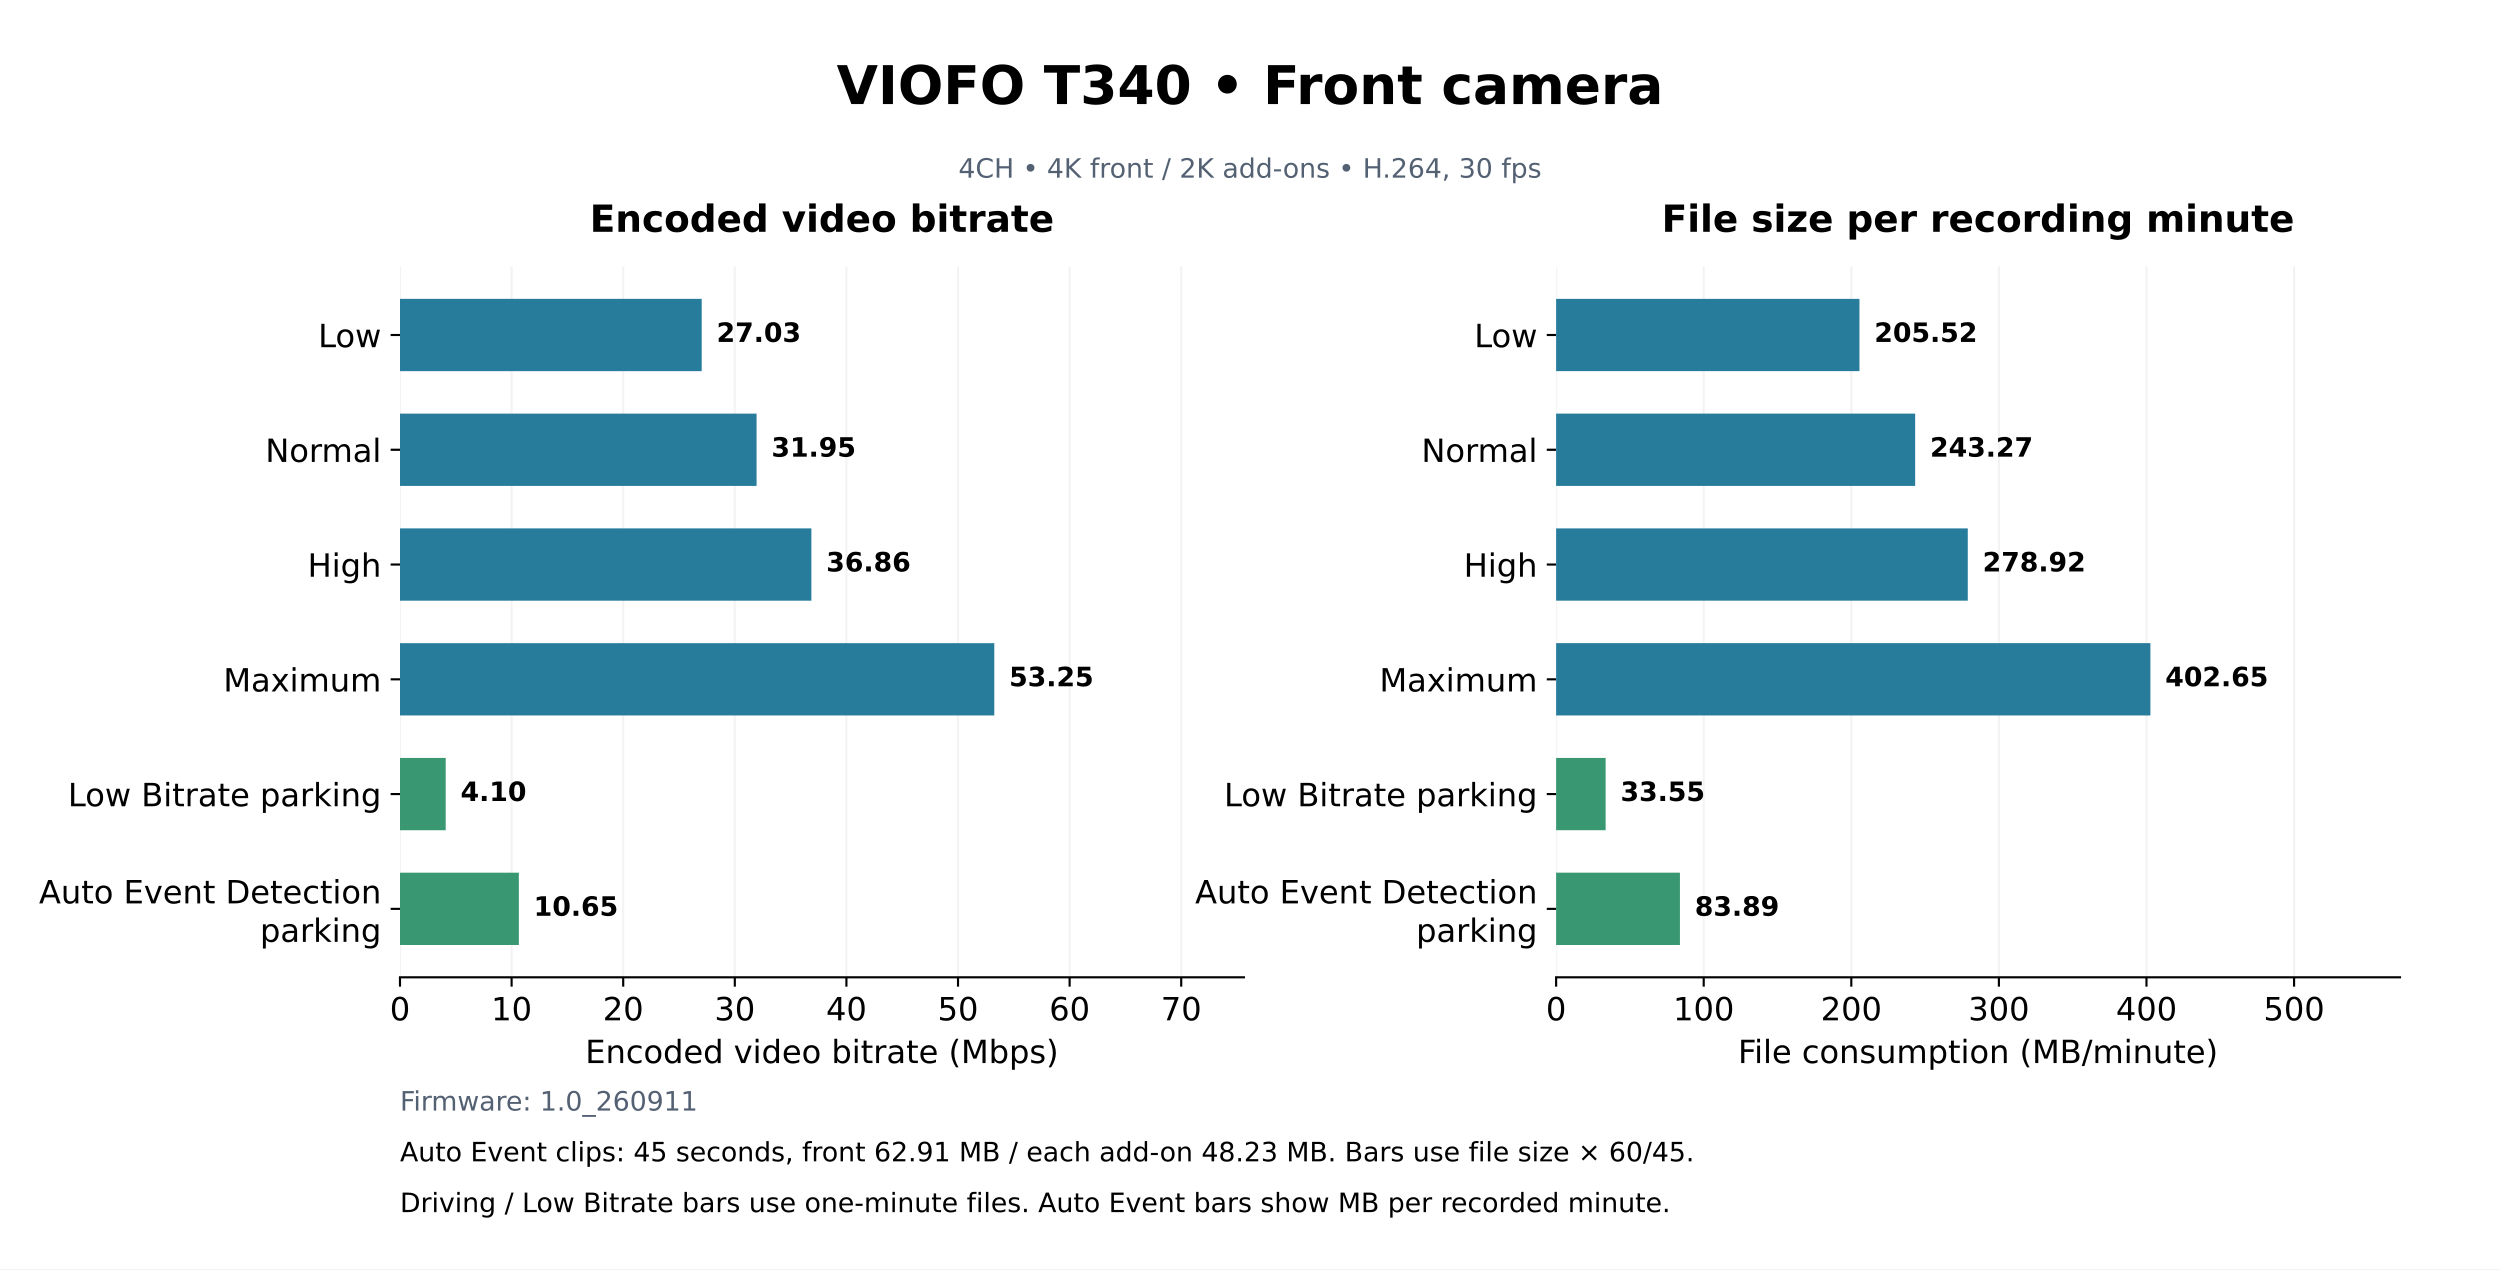
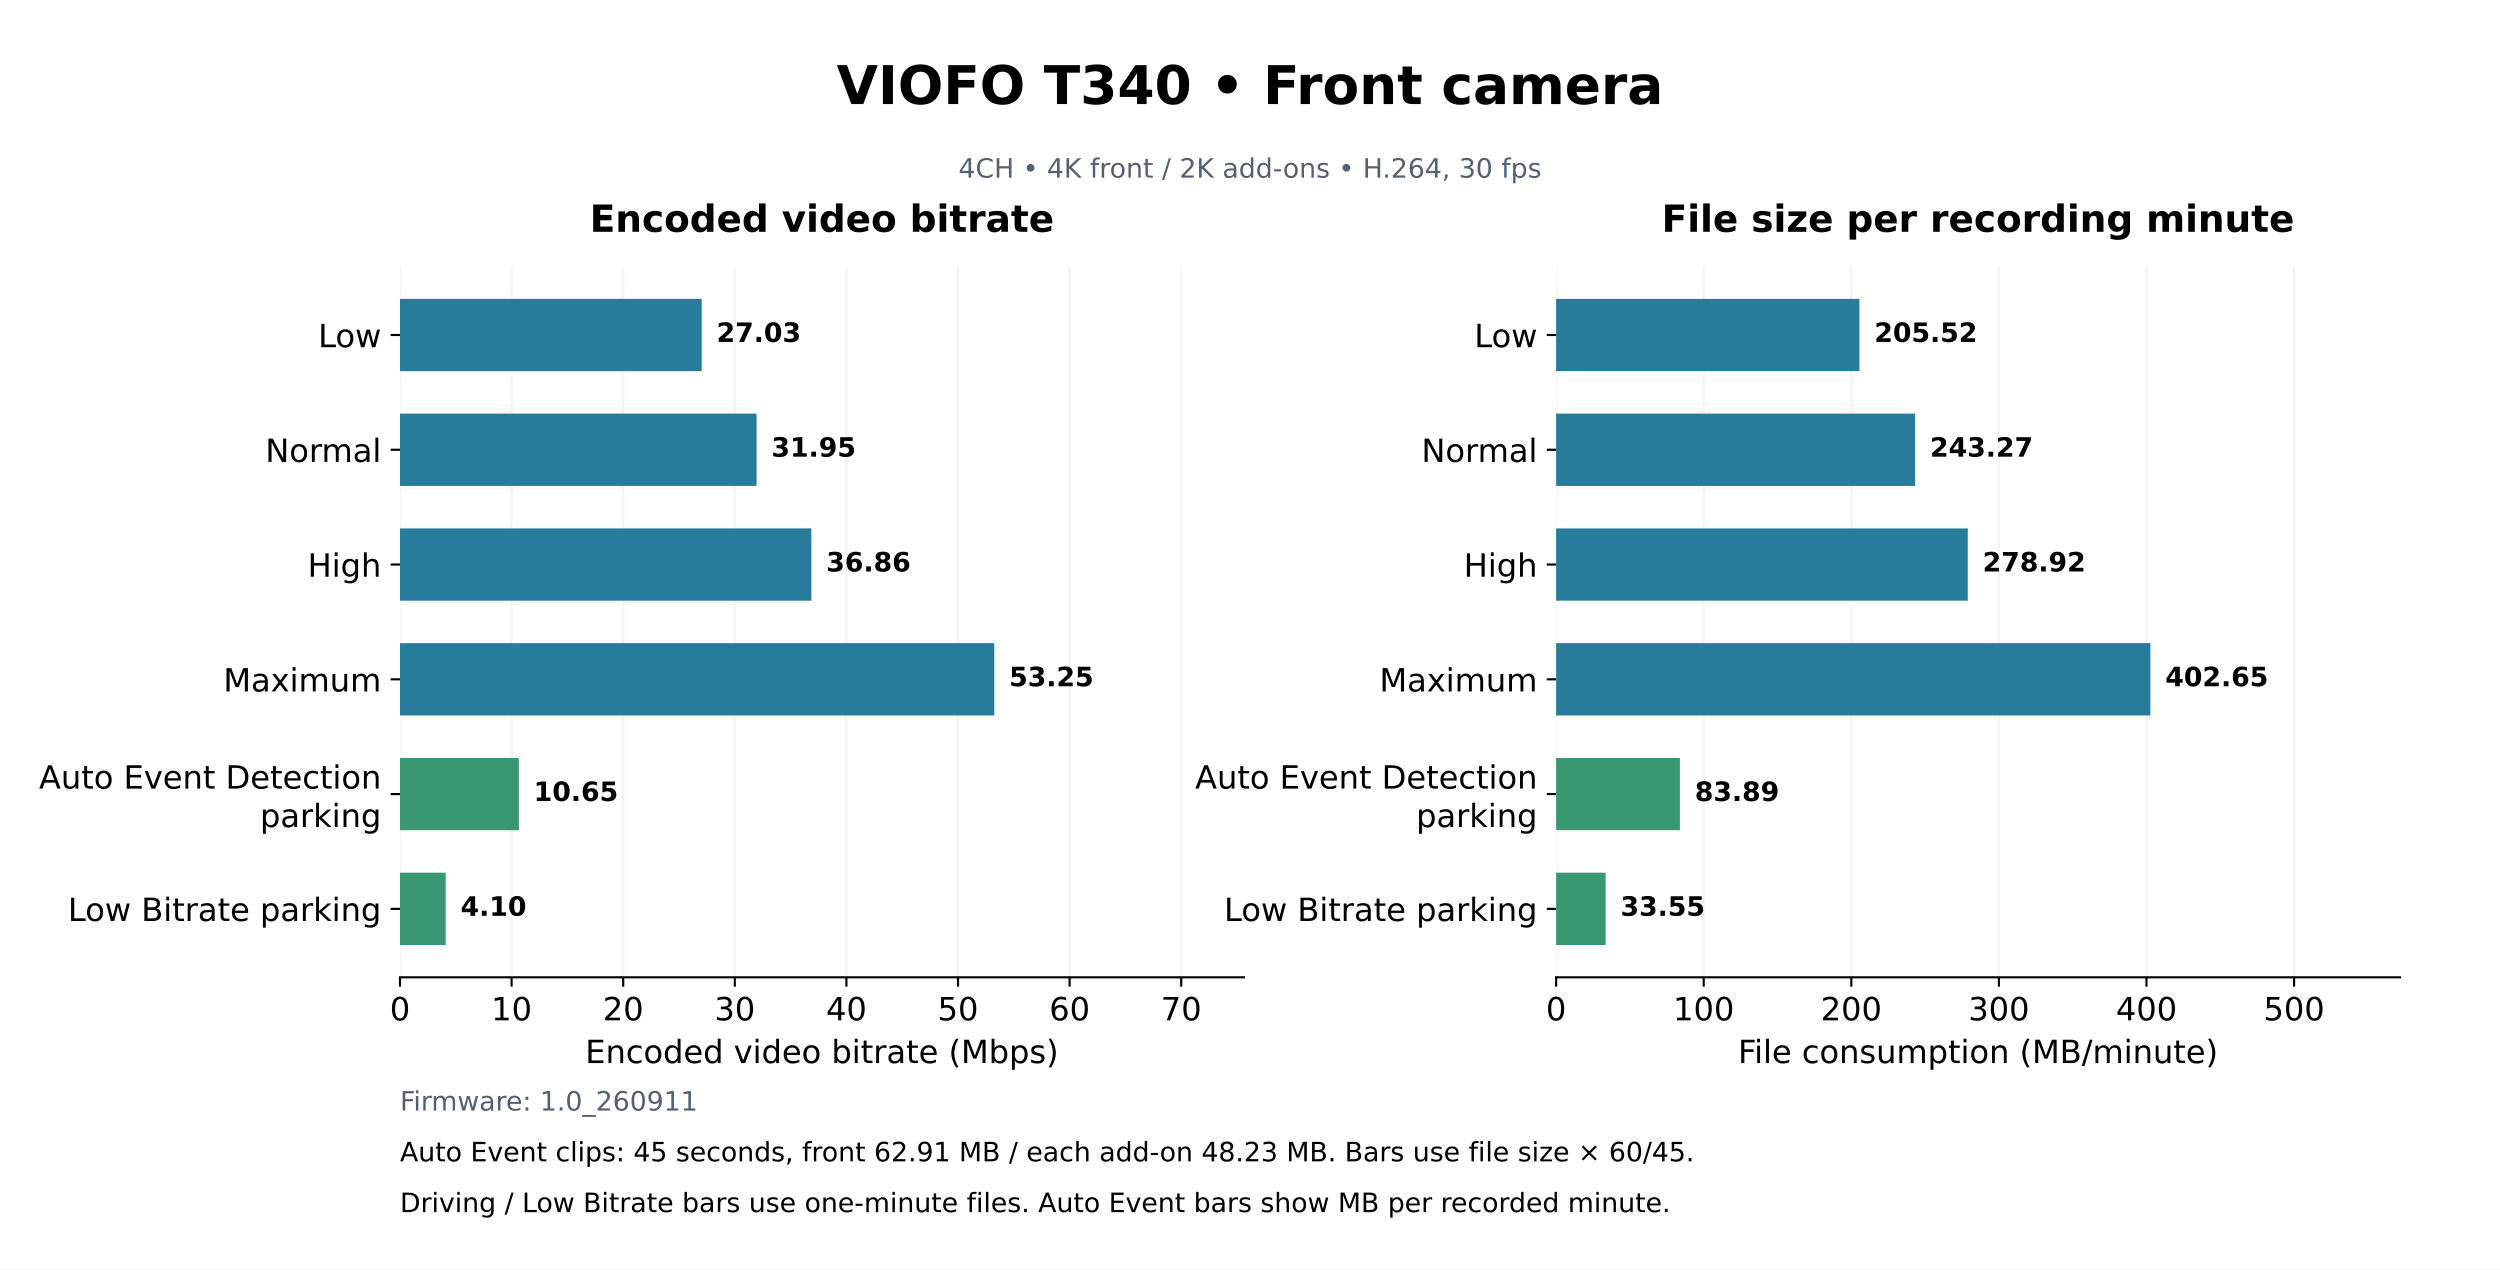
<svg xmlns="http://www.w3.org/2000/svg" xmlns:xlink="http://www.w3.org/1999/xlink" width="936pt" height="475.2pt" viewBox="0 0 936 475.2" version="1.1">
  <defs>
    <style type="text/css">*{stroke-linejoin: round; stroke-linecap: butt}</style>
  </defs>
  <g id="figure_1">
    <g id="patch_1">
      <path d="M 0 475.2 L 936 475.2 L 936 0 L 0 0 z " style="fill: #ffffff" />
    </g>
    <g id="axes_1">
      <g id="patch_2">
        <path d="M 149.76 365.904 L 465.709 365.904 L 465.709 99.792 L 149.76 99.792 z " style="fill: #ffffff" />
      </g>
      <g id="matplotlib.axis_1">
        <g id="xtick_1">
          <g id="line2d_1">
-             <path d="M 149.76 365.904 L 149.76 99.792 " clip-path="url(#p4257378b71)" style="fill: none; stroke: #b0b0b0; stroke-opacity: 0.16; stroke-width: 0.8; stroke-linecap: square" />
+             <path d="M 149.76 365.904 L 149.76 99.792 " clip-path="url(#pc56c23eea2)" style="fill: none; stroke: #b0b0b0; stroke-opacity: 0.16; stroke-width: 0.8; stroke-linecap: square" />
          </g>
          <g id="line2d_2">
            <defs>
-               <path id="md865950873" d="M 0 0 L 0 3.5 " style="stroke: #000000; stroke-width: 0.8" />
+               <path id="mb3a53b6236" d="M 0 0 L 0 3.5 " style="stroke: #000000; stroke-width: 0.8" />
            </defs>
            <g>
-               <use xlink:href="#md865950873" x="149.76" y="365.904" style="stroke: #000000; stroke-width: 0.8" />
+               <use xlink:href="#mb3a53b6236" x="149.76" y="365.904" style="stroke: #000000; stroke-width: 0.8" />
            </g>
          </g>
          <g id="text_1">
            <text style="font-size: 12px; font-family: 'DejaVu Sans'; text-anchor: middle" x="149.76" y="382.021" transform="rotate(-0 149.76 382.0212)">0</text>
          </g>
        </g>
        <g id="xtick_2">
          <g id="line2d_3">
-             <path d="M 191.544 365.904 L 191.544 99.792 " clip-path="url(#p4257378b71)" style="fill: none; stroke: #b0b0b0; stroke-opacity: 0.16; stroke-width: 0.8; stroke-linecap: square" />
+             <path d="M 191.544 365.904 L 191.544 99.792 " clip-path="url(#pc56c23eea2)" style="fill: none; stroke: #b0b0b0; stroke-opacity: 0.16; stroke-width: 0.8; stroke-linecap: square" />
          </g>
          <g id="line2d_4">
            <g>
-               <use xlink:href="#md865950873" x="191.544" y="365.904" style="stroke: #000000; stroke-width: 0.8" />
+               <use xlink:href="#mb3a53b6236" x="191.544" y="365.904" style="stroke: #000000; stroke-width: 0.8" />
            </g>
          </g>
          <g id="text_2">
            <text style="font-size: 12px; font-family: 'DejaVu Sans'; text-anchor: middle" x="191.544" y="382.021" transform="rotate(-0 191.5442 382.0212)">10</text>
          </g>
        </g>
        <g id="xtick_3">
          <g id="line2d_5">
-             <path d="M 233.328 365.904 L 233.328 99.792 " clip-path="url(#p4257378b71)" style="fill: none; stroke: #b0b0b0; stroke-opacity: 0.16; stroke-width: 0.8; stroke-linecap: square" />
+             <path d="M 233.328 365.904 L 233.328 99.792 " clip-path="url(#pc56c23eea2)" style="fill: none; stroke: #b0b0b0; stroke-opacity: 0.16; stroke-width: 0.8; stroke-linecap: square" />
          </g>
          <g id="line2d_6">
            <g>
-               <use xlink:href="#md865950873" x="233.328" y="365.904" style="stroke: #000000; stroke-width: 0.8" />
+               <use xlink:href="#mb3a53b6236" x="233.328" y="365.904" style="stroke: #000000; stroke-width: 0.8" />
            </g>
          </g>
          <g id="text_3">
            <text style="font-size: 12px; font-family: 'DejaVu Sans'; text-anchor: middle" x="233.328" y="382.021" transform="rotate(-0 233.3284 382.0212)">20</text>
          </g>
        </g>
        <g id="xtick_4">
          <g id="line2d_7">
-             <path d="M 275.113 365.904 L 275.113 99.792 " clip-path="url(#p4257378b71)" style="fill: none; stroke: #b0b0b0; stroke-opacity: 0.16; stroke-width: 0.8; stroke-linecap: square" />
+             <path d="M 275.113 365.904 L 275.113 99.792 " clip-path="url(#pc56c23eea2)" style="fill: none; stroke: #b0b0b0; stroke-opacity: 0.16; stroke-width: 0.8; stroke-linecap: square" />
          </g>
          <g id="line2d_8">
            <g>
-               <use xlink:href="#md865950873" x="275.113" y="365.904" style="stroke: #000000; stroke-width: 0.8" />
+               <use xlink:href="#mb3a53b6236" x="275.113" y="365.904" style="stroke: #000000; stroke-width: 0.8" />
            </g>
          </g>
          <g id="text_4">
            <text style="font-size: 12px; font-family: 'DejaVu Sans'; text-anchor: middle" x="275.113" y="382.021" transform="rotate(-0 275.1126 382.0212)">30</text>
          </g>
        </g>
        <g id="xtick_5">
          <g id="line2d_9">
-             <path d="M 316.897 365.904 L 316.897 99.792 " clip-path="url(#p4257378b71)" style="fill: none; stroke: #b0b0b0; stroke-opacity: 0.16; stroke-width: 0.8; stroke-linecap: square" />
+             <path d="M 316.897 365.904 L 316.897 99.792 " clip-path="url(#pc56c23eea2)" style="fill: none; stroke: #b0b0b0; stroke-opacity: 0.16; stroke-width: 0.8; stroke-linecap: square" />
          </g>
          <g id="line2d_10">
            <g>
-               <use xlink:href="#md865950873" x="316.897" y="365.904" style="stroke: #000000; stroke-width: 0.8" />
+               <use xlink:href="#mb3a53b6236" x="316.897" y="365.904" style="stroke: #000000; stroke-width: 0.8" />
            </g>
          </g>
          <g id="text_5">
            <text style="font-size: 12px; font-family: 'DejaVu Sans'; text-anchor: middle" x="316.897" y="382.021" transform="rotate(-0 316.8968 382.0212)">40</text>
          </g>
        </g>
        <g id="xtick_6">
          <g id="line2d_11">
-             <path d="M 358.681 365.904 L 358.681 99.792 " clip-path="url(#p4257378b71)" style="fill: none; stroke: #b0b0b0; stroke-opacity: 0.16; stroke-width: 0.8; stroke-linecap: square" />
+             <path d="M 358.681 365.904 L 358.681 99.792 " clip-path="url(#pc56c23eea2)" style="fill: none; stroke: #b0b0b0; stroke-opacity: 0.16; stroke-width: 0.8; stroke-linecap: square" />
          </g>
          <g id="line2d_12">
            <g>
-               <use xlink:href="#md865950873" x="358.681" y="365.904" style="stroke: #000000; stroke-width: 0.8" />
+               <use xlink:href="#mb3a53b6236" x="358.681" y="365.904" style="stroke: #000000; stroke-width: 0.8" />
            </g>
          </g>
          <g id="text_6">
            <text style="font-size: 12px; font-family: 'DejaVu Sans'; text-anchor: middle" x="358.681" y="382.021" transform="rotate(-0 358.681 382.0212)">50</text>
          </g>
        </g>
        <g id="xtick_7">
          <g id="line2d_13">
-             <path d="M 400.465 365.904 L 400.465 99.792 " clip-path="url(#p4257378b71)" style="fill: none; stroke: #b0b0b0; stroke-opacity: 0.16; stroke-width: 0.8; stroke-linecap: square" />
+             <path d="M 400.465 365.904 L 400.465 99.792 " clip-path="url(#pc56c23eea2)" style="fill: none; stroke: #b0b0b0; stroke-opacity: 0.16; stroke-width: 0.8; stroke-linecap: square" />
          </g>
          <g id="line2d_14">
            <g>
-               <use xlink:href="#md865950873" x="400.465" y="365.904" style="stroke: #000000; stroke-width: 0.8" />
+               <use xlink:href="#mb3a53b6236" x="400.465" y="365.904" style="stroke: #000000; stroke-width: 0.8" />
            </g>
          </g>
          <g id="text_7">
            <text style="font-size: 12px; font-family: 'DejaVu Sans'; text-anchor: middle" x="400.465" y="382.021" transform="rotate(-0 400.4652 382.0212)">60</text>
          </g>
        </g>
        <g id="xtick_8">
          <g id="line2d_15">
-             <path d="M 442.249 365.904 L 442.249 99.792 " clip-path="url(#p4257378b71)" style="fill: none; stroke: #b0b0b0; stroke-opacity: 0.16; stroke-width: 0.8; stroke-linecap: square" />
+             <path d="M 442.249 365.904 L 442.249 99.792 " clip-path="url(#pc56c23eea2)" style="fill: none; stroke: #b0b0b0; stroke-opacity: 0.16; stroke-width: 0.8; stroke-linecap: square" />
          </g>
          <g id="line2d_16">
            <g>
-               <use xlink:href="#md865950873" x="442.249" y="365.904" style="stroke: #000000; stroke-width: 0.8" />
+               <use xlink:href="#mb3a53b6236" x="442.249" y="365.904" style="stroke: #000000; stroke-width: 0.8" />
            </g>
          </g>
          <g id="text_8">
            <text style="font-size: 12px; font-family: 'DejaVu Sans'; text-anchor: middle" x="442.249" y="382.021" transform="rotate(-0 442.2493 382.0212)">70</text>
          </g>
        </g>
        <g id="text_9">
          <text style="font-size: 12px; font-family: 'DejaVu Sans'; text-anchor: middle" x="307.735" y="398.022" transform="rotate(-0 307.7347 398.0221)">Encoded video bitrate (Mbps)</text>
        </g>
      </g>
      <g id="matplotlib.axis_2">
        <g id="ytick_1">
          <g id="line2d_17">
            <defs>
-               <path id="mcc1d401b12" d="M 0 0 L -3.5 0 " style="stroke: #000000; stroke-width: 0.8" />
+               <path id="m540cd53e1d" d="M 0 0 L -3.5 0 " style="stroke: #000000; stroke-width: 0.8" />
            </defs>
            <g>
-               <use xlink:href="#mcc1d401b12" x="149.76" y="125.423" style="stroke: #000000; stroke-width: 0.8" />
+               <use xlink:href="#m540cd53e1d" x="149.76" y="125.423" style="stroke: #000000; stroke-width: 0.8" />
            </g>
          </g>
          <g id="text_10">
            <text style="font-size: 12px; font-family: 'DejaVu Sans'; text-anchor: end" x="142.76" y="129.982" transform="rotate(-0 142.76 129.9821)">Low</text>
          </g>
        </g>
        <g id="ytick_2">
          <g id="line2d_18">
            <g>
-               <use xlink:href="#mcc1d401b12" x="149.76" y="168.393" style="stroke: #000000; stroke-width: 0.8" />
+               <use xlink:href="#m540cd53e1d" x="149.76" y="168.393" style="stroke: #000000; stroke-width: 0.8" />
            </g>
          </g>
          <g id="text_11">
            <text style="font-size: 12px; font-family: 'DejaVu Sans'; text-anchor: end" x="142.76" y="172.952" transform="rotate(-0 142.76 172.9524)">Normal</text>
          </g>
        </g>
        <g id="ytick_3">
          <g id="line2d_19">
            <g>
-               <use xlink:href="#mcc1d401b12" x="149.76" y="211.363" style="stroke: #000000; stroke-width: 0.8" />
+               <use xlink:href="#m540cd53e1d" x="149.76" y="211.363" style="stroke: #000000; stroke-width: 0.8" />
            </g>
          </g>
          <g id="text_12">
            <text style="font-size: 12px; font-family: 'DejaVu Sans'; text-anchor: end" x="142.76" y="215.922" transform="rotate(-0 142.76 215.9222)">High</text>
          </g>
        </g>
        <g id="ytick_4">
          <g id="line2d_20">
            <g>
-               <use xlink:href="#mcc1d401b12" x="149.76" y="254.333" style="stroke: #000000; stroke-width: 0.8" />
+               <use xlink:href="#m540cd53e1d" x="149.76" y="254.333" style="stroke: #000000; stroke-width: 0.8" />
            </g>
          </g>
          <g id="text_13">
            <text style="font-size: 12px; font-family: 'DejaVu Sans'; text-anchor: end" x="142.76" y="258.892" transform="rotate(-0 142.76 258.892)">Maximum</text>
          </g>
        </g>
        <g id="ytick_5">
          <g id="line2d_21">
            <g>
-               <use xlink:href="#mcc1d401b12" x="149.76" y="297.303" style="stroke: #000000; stroke-width: 0.8" />
+               <use xlink:href="#m540cd53e1d" x="149.76" y="297.303" style="stroke: #000000; stroke-width: 0.8" />
            </g>
          </g>
          <g id="text_14">
-             <text style="font-size: 12px; font-family: 'DejaVu Sans'; text-anchor: end" x="142.76" y="301.862" transform="rotate(-0 142.76 301.8618)">Low Bitrate parking</text>
+             <text style="font-size: 12px; font-family: 'DejaVu Sans'" transform="translate(14.59812 295.2607)">Auto Event Detection</text>
+             <text style="font-size: 12px; font-family: 'DejaVu Sans'" transform="translate(97.34937 309.664)">parking</text>
          </g>
        </g>
        <g id="ytick_6">
          <g id="line2d_22">
            <g>
-               <use xlink:href="#mcc1d401b12" x="149.76" y="340.273" style="stroke: #000000; stroke-width: 0.8" />
+               <use xlink:href="#m540cd53e1d" x="149.76" y="340.273" style="stroke: #000000; stroke-width: 0.8" />
            </g>
          </g>
          <g id="text_15">
-             <text style="font-size: 12px; font-family: 'DejaVu Sans'" transform="translate(14.59812 338.2305)">Auto Event Detection</text>
-             <text style="font-size: 12px; font-family: 'DejaVu Sans'" transform="translate(97.34937 352.6338)">parking</text>
+             <text style="font-size: 12px; font-family: 'DejaVu Sans'; text-anchor: end" x="142.76" y="344.832" transform="rotate(-0 142.76 344.8316)">Low Bitrate parking</text>
          </g>
        </g>
      </g>
      <g id="patch_3">
-         <path d="M 149.76 111.888 L 262.719 111.888 L 262.719 138.959 L 149.76 138.959 z " clip-path="url(#p4257378b71)" style="fill: #277c9c" />
+         <path d="M 149.76 111.888 L 262.719 111.888 L 262.719 138.959 L 149.76 138.959 z " clip-path="url(#pc56c23eea2)" style="fill: #277c9c" />
      </g>
      <g id="patch_4">
-         <path d="M 149.76 154.858 L 283.264 154.858 L 283.264 181.929 L 149.76 181.929 z " clip-path="url(#p4257378b71)" style="fill: #277c9c" />
+         <path d="M 149.76 154.858 L 283.264 154.858 L 283.264 181.929 L 149.76 181.929 z " clip-path="url(#pc56c23eea2)" style="fill: #277c9c" />
      </g>
      <g id="patch_5">
-         <path d="M 149.76 197.828 L 303.783 197.828 L 303.783 224.899 L 149.76 224.899 z " clip-path="url(#p4257378b71)" style="fill: #277c9c" />
+         <path d="M 149.76 197.828 L 303.783 197.828 L 303.783 224.899 L 149.76 224.899 z " clip-path="url(#pc56c23eea2)" style="fill: #277c9c" />
      </g>
      <g id="patch_6">
-         <path d="M 149.76 240.797 L 372.26 240.797 L 372.26 267.868 L 149.76 267.868 z " clip-path="url(#p4257378b71)" style="fill: #277c9c" />
+         <path d="M 149.76 240.797 L 372.26 240.797 L 372.26 267.868 L 149.76 267.868 z " clip-path="url(#pc56c23eea2)" style="fill: #277c9c" />
      </g>
      <g id="patch_7">
-         <path d="M 149.76 283.767 L 166.871 283.767 L 166.871 310.838 L 149.76 310.838 z " clip-path="url(#p4257378b71)" style="fill: #399772" />
+         <path d="M 149.76 283.767 L 194.255 283.767 L 194.255 310.838 L 149.76 310.838 z " clip-path="url(#pc56c23eea2)" style="fill: #399772" />
      </g>
      <g id="patch_8">
-         <path d="M 149.76 326.737 L 194.255 326.737 L 194.255 353.808 L 149.76 353.808 z " clip-path="url(#p4257378b71)" style="fill: #399772" />
+         <path d="M 149.76 326.737 L 166.871 326.737 L 166.871 353.808 L 149.76 353.808 z " clip-path="url(#pc56c23eea2)" style="fill: #399772" />
      </g>
      <g id="patch_9">
        <path d="M 149.76 365.904 L 465.709 365.904 " style="fill: none; stroke: #000000; stroke-width: 0.8; stroke-linejoin: miter; stroke-linecap: square" />
      </g>
      <g id="text_16">
        <text style="font-weight: 700; font-size: 10px; font-family: 'DejaVu Sans'; text-anchor: start" x="268.282" y="128.021" transform="rotate(-0 268.2819 128.0211)">27.03</text>
      </g>
      <g id="text_17">
        <text style="font-weight: 700; font-size: 10px; font-family: 'DejaVu Sans'; text-anchor: start" x="288.826" y="170.991" transform="rotate(-0 288.826 170.9909)">31.95</text>
      </g>
      <g id="text_18">
        <text style="font-weight: 700; font-size: 10px; font-family: 'DejaVu Sans'; text-anchor: start" x="309.346" y="213.961" transform="rotate(-0 309.3459 213.9608)">36.86</text>
      </g>
      <g id="text_19">
        <text style="font-weight: 700; font-size: 10px; font-family: 'DejaVu Sans'; text-anchor: start" x="377.822" y="256.931" transform="rotate(-0 377.822 256.9306)">53.25</text>
      </g>
      <g id="text_20">
-         <text style="font-weight: 700; font-size: 10px; font-family: 'DejaVu Sans'; text-anchor: start" x="172.434" y="299.9" transform="rotate(-0 172.434 299.9004)">4.10</text>
+         <text style="font-weight: 700; font-size: 10px; font-family: 'DejaVu Sans'; text-anchor: start" x="199.817" y="299.9" transform="rotate(-0 199.8175 299.9004)">10.65</text>
      </g>
      <g id="text_21">
-         <text style="font-weight: 700; font-size: 10px; font-family: 'DejaVu Sans'; text-anchor: start" x="199.817" y="342.87" transform="rotate(-0 199.8175 342.8702)">10.65</text>
+         <text style="font-weight: 700; font-size: 10px; font-family: 'DejaVu Sans'; text-anchor: start" x="172.434" y="342.87" transform="rotate(-0 172.434 342.8702)">4.10</text>
      </g>
      <g id="text_22">
        <text style="font-weight: 700; font-size: 14px; font-family: 'DejaVu Sans'; text-anchor: middle" x="307.735" y="86.792" transform="rotate(-0 307.7347 86.792)">Encoded video bitrate</text>
      </g>
    </g>
    <g id="axes_2">
      <g id="patch_10">
        <path d="M 582.611 365.904 L 898.56 365.904 L 898.56 99.792 L 582.611 99.792 z " style="fill: #ffffff" />
      </g>
      <g id="matplotlib.axis_3">
        <g id="xtick_9">
          <g id="line2d_23">
-             <path d="M 582.611 365.904 L 582.611 99.792 " clip-path="url(#p6a33f4b96b)" style="fill: none; stroke: #b0b0b0; stroke-opacity: 0.16; stroke-width: 0.8; stroke-linecap: square" />
+             <path d="M 582.611 365.904 L 582.611 99.792 " clip-path="url(#p1f3c4ec149)" style="fill: none; stroke: #b0b0b0; stroke-opacity: 0.16; stroke-width: 0.8; stroke-linecap: square" />
          </g>
          <g id="line2d_24">
            <g>
-               <use xlink:href="#md865950873" x="582.611" y="365.904" style="stroke: #000000; stroke-width: 0.8" />
+               <use xlink:href="#mb3a53b6236" x="582.611" y="365.904" style="stroke: #000000; stroke-width: 0.8" />
            </g>
          </g>
          <g id="text_23">
            <text style="font-size: 12px; font-family: 'DejaVu Sans'; text-anchor: middle" x="582.611" y="382.021" transform="rotate(-0 582.6106 382.0212)">0</text>
          </g>
        </g>
        <g id="xtick_10">
          <g id="line2d_25">
-             <path d="M 637.869 365.904 L 637.869 99.792 " clip-path="url(#p6a33f4b96b)" style="fill: none; stroke: #b0b0b0; stroke-opacity: 0.16; stroke-width: 0.8; stroke-linecap: square" />
+             <path d="M 637.869 365.904 L 637.869 99.792 " clip-path="url(#p1f3c4ec149)" style="fill: none; stroke: #b0b0b0; stroke-opacity: 0.16; stroke-width: 0.8; stroke-linecap: square" />
          </g>
          <g id="line2d_26">
            <g>
-               <use xlink:href="#md865950873" x="637.869" y="365.904" style="stroke: #000000; stroke-width: 0.8" />
+               <use xlink:href="#mb3a53b6236" x="637.869" y="365.904" style="stroke: #000000; stroke-width: 0.8" />
            </g>
          </g>
          <g id="text_24">
            <text style="font-size: 12px; font-family: 'DejaVu Sans'; text-anchor: middle" x="637.869" y="382.021" transform="rotate(-0 637.869 382.0212)">100</text>
          </g>
        </g>
        <g id="xtick_11">
          <g id="line2d_27">
-             <path d="M 693.127 365.904 L 693.127 99.792 " clip-path="url(#p6a33f4b96b)" style="fill: none; stroke: #b0b0b0; stroke-opacity: 0.16; stroke-width: 0.8; stroke-linecap: square" />
+             <path d="M 693.127 365.904 L 693.127 99.792 " clip-path="url(#p1f3c4ec149)" style="fill: none; stroke: #b0b0b0; stroke-opacity: 0.16; stroke-width: 0.8; stroke-linecap: square" />
          </g>
          <g id="line2d_28">
            <g>
-               <use xlink:href="#md865950873" x="693.127" y="365.904" style="stroke: #000000; stroke-width: 0.8" />
+               <use xlink:href="#mb3a53b6236" x="693.127" y="365.904" style="stroke: #000000; stroke-width: 0.8" />
            </g>
          </g>
          <g id="text_25">
            <text style="font-size: 12px; font-family: 'DejaVu Sans'; text-anchor: middle" x="693.127" y="382.021" transform="rotate(-0 693.1274 382.0212)">200</text>
          </g>
        </g>
        <g id="xtick_12">
          <g id="line2d_29">
-             <path d="M 748.386 365.904 L 748.386 99.792 " clip-path="url(#p6a33f4b96b)" style="fill: none; stroke: #b0b0b0; stroke-opacity: 0.16; stroke-width: 0.8; stroke-linecap: square" />
+             <path d="M 748.386 365.904 L 748.386 99.792 " clip-path="url(#p1f3c4ec149)" style="fill: none; stroke: #b0b0b0; stroke-opacity: 0.16; stroke-width: 0.8; stroke-linecap: square" />
          </g>
          <g id="line2d_30">
            <g>
-               <use xlink:href="#md865950873" x="748.386" y="365.904" style="stroke: #000000; stroke-width: 0.8" />
+               <use xlink:href="#mb3a53b6236" x="748.386" y="365.904" style="stroke: #000000; stroke-width: 0.8" />
            </g>
          </g>
          <g id="text_26">
            <text style="font-size: 12px; font-family: 'DejaVu Sans'; text-anchor: middle" x="748.386" y="382.021" transform="rotate(-0 748.3857 382.0212)">300</text>
          </g>
        </g>
        <g id="xtick_13">
          <g id="line2d_31">
-             <path d="M 803.644 365.904 L 803.644 99.792 " clip-path="url(#p6a33f4b96b)" style="fill: none; stroke: #b0b0b0; stroke-opacity: 0.16; stroke-width: 0.8; stroke-linecap: square" />
+             <path d="M 803.644 365.904 L 803.644 99.792 " clip-path="url(#p1f3c4ec149)" style="fill: none; stroke: #b0b0b0; stroke-opacity: 0.16; stroke-width: 0.8; stroke-linecap: square" />
          </g>
          <g id="line2d_32">
            <g>
-               <use xlink:href="#md865950873" x="803.644" y="365.904" style="stroke: #000000; stroke-width: 0.8" />
+               <use xlink:href="#mb3a53b6236" x="803.644" y="365.904" style="stroke: #000000; stroke-width: 0.8" />
            </g>
          </g>
          <g id="text_27">
            <text style="font-size: 12px; font-family: 'DejaVu Sans'; text-anchor: middle" x="803.644" y="382.021" transform="rotate(-0 803.6441 382.0212)">400</text>
          </g>
        </g>
        <g id="xtick_14">
          <g id="line2d_33">
-             <path d="M 858.902 365.904 L 858.902 99.792 " clip-path="url(#p6a33f4b96b)" style="fill: none; stroke: #b0b0b0; stroke-opacity: 0.16; stroke-width: 0.8; stroke-linecap: square" />
+             <path d="M 858.902 365.904 L 858.902 99.792 " clip-path="url(#p1f3c4ec149)" style="fill: none; stroke: #b0b0b0; stroke-opacity: 0.16; stroke-width: 0.8; stroke-linecap: square" />
          </g>
          <g id="line2d_34">
            <g>
-               <use xlink:href="#md865950873" x="858.902" y="365.904" style="stroke: #000000; stroke-width: 0.8" />
+               <use xlink:href="#mb3a53b6236" x="858.902" y="365.904" style="stroke: #000000; stroke-width: 0.8" />
            </g>
          </g>
          <g id="text_28">
            <text style="font-size: 12px; font-family: 'DejaVu Sans'; text-anchor: middle" x="858.902" y="382.021" transform="rotate(-0 858.9024 382.0212)">500</text>
          </g>
        </g>
        <g id="text_29">
          <text style="font-size: 12px; font-family: 'DejaVu Sans'; text-anchor: middle" x="740.585" y="398.022" transform="rotate(-0 740.5853 398.0221)">File consumption (MB/minute)</text>
        </g>
      </g>
      <g id="matplotlib.axis_4">
        <g id="ytick_7">
          <g id="line2d_35">
            <g>
-               <use xlink:href="#mcc1d401b12" x="582.611" y="125.423" style="stroke: #000000; stroke-width: 0.8" />
+               <use xlink:href="#m540cd53e1d" x="582.611" y="125.423" style="stroke: #000000; stroke-width: 0.8" />
            </g>
          </g>
          <g id="text_30">
            <text style="font-size: 12px; font-family: 'DejaVu Sans'; text-anchor: end" x="575.611" y="129.982" transform="rotate(-0 575.6106 129.9821)">Low</text>
          </g>
        </g>
        <g id="ytick_8">
          <g id="line2d_36">
            <g>
-               <use xlink:href="#mcc1d401b12" x="582.611" y="168.393" style="stroke: #000000; stroke-width: 0.8" />
+               <use xlink:href="#m540cd53e1d" x="582.611" y="168.393" style="stroke: #000000; stroke-width: 0.8" />
            </g>
          </g>
          <g id="text_31">
            <text style="font-size: 12px; font-family: 'DejaVu Sans'; text-anchor: end" x="575.611" y="172.952" transform="rotate(-0 575.6106 172.9524)">Normal</text>
          </g>
        </g>
        <g id="ytick_9">
          <g id="line2d_37">
            <g>
-               <use xlink:href="#mcc1d401b12" x="582.611" y="211.363" style="stroke: #000000; stroke-width: 0.8" />
+               <use xlink:href="#m540cd53e1d" x="582.611" y="211.363" style="stroke: #000000; stroke-width: 0.8" />
            </g>
          </g>
          <g id="text_32">
            <text style="font-size: 12px; font-family: 'DejaVu Sans'; text-anchor: end" x="575.611" y="215.922" transform="rotate(-0 575.6106 215.9222)">High</text>
          </g>
        </g>
        <g id="ytick_10">
          <g id="line2d_38">
            <g>
-               <use xlink:href="#mcc1d401b12" x="582.611" y="254.333" style="stroke: #000000; stroke-width: 0.8" />
+               <use xlink:href="#m540cd53e1d" x="582.611" y="254.333" style="stroke: #000000; stroke-width: 0.8" />
            </g>
          </g>
          <g id="text_33">
            <text style="font-size: 12px; font-family: 'DejaVu Sans'; text-anchor: end" x="575.611" y="258.892" transform="rotate(-0 575.6106 258.892)">Maximum</text>
          </g>
        </g>
        <g id="ytick_11">
          <g id="line2d_39">
            <g>
-               <use xlink:href="#mcc1d401b12" x="582.611" y="297.303" style="stroke: #000000; stroke-width: 0.8" />
+               <use xlink:href="#m540cd53e1d" x="582.611" y="297.303" style="stroke: #000000; stroke-width: 0.8" />
            </g>
          </g>
          <g id="text_34">
-             <text style="font-size: 12px; font-family: 'DejaVu Sans'; text-anchor: end" x="575.611" y="301.862" transform="rotate(-0 575.6106 301.8618)">Low Bitrate parking</text>
+             <text style="font-size: 12px; font-family: 'DejaVu Sans'" transform="translate(447.4488 295.2607)">Auto Event Detection</text>
+             <text style="font-size: 12px; font-family: 'DejaVu Sans'" transform="translate(530.2 309.664)">parking</text>
          </g>
        </g>
        <g id="ytick_12">
          <g id="line2d_40">
            <g>
-               <use xlink:href="#mcc1d401b12" x="582.611" y="340.273" style="stroke: #000000; stroke-width: 0.8" />
+               <use xlink:href="#m540cd53e1d" x="582.611" y="340.273" style="stroke: #000000; stroke-width: 0.8" />
            </g>
          </g>
          <g id="text_35">
-             <text style="font-size: 12px; font-family: 'DejaVu Sans'" transform="translate(447.4488 338.2305)">Auto Event Detection</text>
-             <text style="font-size: 12px; font-family: 'DejaVu Sans'" transform="translate(530.2 352.6338)">parking</text>
+             <text style="font-size: 12px; font-family: 'DejaVu Sans'; text-anchor: end" x="575.611" y="344.832" transform="rotate(-0 575.6106 344.8316)">Low Bitrate parking</text>
          </g>
        </g>
      </g>
      <g id="patch_11">
-         <path d="M 582.611 111.888 L 696.178 111.888 L 696.178 138.959 L 582.611 138.959 z " clip-path="url(#p6a33f4b96b)" style="fill: #277c9c" />
+         <path d="M 582.611 111.888 L 696.178 111.888 L 696.178 138.959 L 582.611 138.959 z " clip-path="url(#p1f3c4ec149)" style="fill: #277c9c" />
      </g>
      <g id="patch_12">
-         <path d="M 582.611 154.858 L 717.037 154.858 L 717.037 181.929 L 582.611 181.929 z " clip-path="url(#p6a33f4b96b)" style="fill: #277c9c" />
+         <path d="M 582.611 154.858 L 717.037 154.858 L 717.037 181.929 L 582.611 181.929 z " clip-path="url(#p1f3c4ec149)" style="fill: #277c9c" />
      </g>
      <g id="patch_13">
-         <path d="M 582.611 197.828 L 736.738 197.828 L 736.738 224.899 L 582.611 224.899 z " clip-path="url(#p6a33f4b96b)" style="fill: #277c9c" />
+         <path d="M 582.611 197.828 L 736.738 197.828 L 736.738 224.899 L 582.611 224.899 z " clip-path="url(#p1f3c4ec149)" style="fill: #277c9c" />
      </g>
      <g id="patch_14">
-         <path d="M 582.611 240.797 L 805.11 240.797 L 805.11 267.868 L 582.611 267.868 z " clip-path="url(#p6a33f4b96b)" style="fill: #277c9c" />
+         <path d="M 582.611 240.797 L 805.11 240.797 L 805.11 267.868 L 582.611 267.868 z " clip-path="url(#p1f3c4ec149)" style="fill: #277c9c" />
      </g>
      <g id="patch_15">
-         <path d="M 582.611 283.767 L 601.152 283.767 L 601.152 310.838 L 582.611 310.838 z " clip-path="url(#p6a33f4b96b)" style="fill: #399772" />
+         <path d="M 582.611 283.767 L 628.965 283.767 L 628.965 310.838 L 582.611 310.838 z " clip-path="url(#p1f3c4ec149)" style="fill: #399772" />
      </g>
      <g id="patch_16">
-         <path d="M 582.611 326.737 L 628.965 326.737 L 628.965 353.808 L 582.611 353.808 z " clip-path="url(#p6a33f4b96b)" style="fill: #399772" />
+         <path d="M 582.611 326.737 L 601.152 326.737 L 601.152 353.808 L 582.611 353.808 z " clip-path="url(#p1f3c4ec149)" style="fill: #399772" />
      </g>
      <g id="patch_17">
        <path d="M 582.611 365.904 L 898.56 365.904 " style="fill: none; stroke: #000000; stroke-width: 0.8; stroke-linejoin: miter; stroke-linecap: square" />
      </g>
      <g id="text_36">
        <text style="font-weight: 700; font-size: 10px; font-family: 'DejaVu Sans'; text-anchor: start" x="701.741" y="128.021" transform="rotate(-0 701.7406 128.0211)">205.52</text>
      </g>
      <g id="text_37">
        <text style="font-weight: 700; font-size: 10px; font-family: 'DejaVu Sans'; text-anchor: start" x="722.6" y="170.991" transform="rotate(-0 722.5999 170.9909)">243.27</text>
      </g>
      <g id="text_38">
        <text style="font-weight: 700; font-size: 10px; font-family: 'DejaVu Sans'; text-anchor: start" x="742.3" y="213.961" transform="rotate(-0 742.3004 213.9608)">278.92</text>
      </g>
      <g id="text_39">
        <text style="font-weight: 700; font-size: 10px; font-family: 'DejaVu Sans'; text-anchor: start" x="810.673" y="256.931" transform="rotate(-0 810.6727 256.9306)">402.65</text>
      </g>
      <g id="text_40">
-         <text style="font-weight: 700; font-size: 10px; font-family: 'DejaVu Sans'; text-anchor: start" x="606.715" y="299.9" transform="rotate(-0 606.7148 299.9004)">33.55</text>
+         <text style="font-weight: 700; font-size: 10px; font-family: 'DejaVu Sans'; text-anchor: start" x="634.527" y="299.9" transform="rotate(-0 634.5272 299.9004)">83.89</text>
      </g>
      <g id="text_41">
-         <text style="font-weight: 700; font-size: 10px; font-family: 'DejaVu Sans'; text-anchor: start" x="634.527" y="342.87" transform="rotate(-0 634.5272 342.8702)">83.89</text>
+         <text style="font-weight: 700; font-size: 10px; font-family: 'DejaVu Sans'; text-anchor: start" x="606.715" y="342.87" transform="rotate(-0 606.7148 342.8702)">33.55</text>
      </g>
      <g id="text_42">
        <text style="font-weight: 700; font-size: 14px; font-family: 'DejaVu Sans'; text-anchor: middle" x="740.585" y="86.792" transform="rotate(-0 740.5853 86.792)">File size per recording minute</text>
      </g>
    </g>
    <g id="text_43">
      <text style="font-weight: 700; font-size: 20px; font-family: 'DejaVu Sans'; text-anchor: middle" x="468" y="38.955" transform="rotate(-0 468 38.95531)">VIOFO T340 • Front camera</text>
    </g>
    <g id="text_44">
      <text style="font-size: 10px; font-family: 'DejaVu Sans'; text-anchor: middle; fill: #536173" x="468" y="66.528" transform="rotate(-0 468 66.528)">4CH • 4K front / 2K add-ons • H.264, 30 fps</text>
    </g>
    <g id="text_45">
      <text style="font-size: 10px; font-family: 'DejaVu Sans'; text-anchor: start; fill: #536173" x="149.76" y="415.8" transform="rotate(-0 149.76 415.8)">Firmware: 1.0_260911</text>
    </g>
    <g id="text_46">
      <text style="font-size: 10px; font-family: 'DejaVu Sans'; text-anchor: start" x="149.76" y="434.808" transform="rotate(-0 149.76 434.808)">Auto Event clips: 45 seconds, front 62.91 MB / each add-on 48.23 MB. Bars use file size × 60/45.</text>
    </g>
    <g id="text_47">
      <text style="font-size: 10px; font-family: 'DejaVu Sans'; text-anchor: start" x="149.76" y="453.816" transform="rotate(-0 149.76 453.816)">Driving / Low Bitrate bars use one-minute files. Auto Event bars show MB per recorded minute.</text>
    </g>
  </g>
  <defs>
-     <clipPath id="p4257378b71">
+     <clipPath id="pc56c23eea2">
      <rect x="149.76" y="99.792" width="315.949" height="266.112" />
    </clipPath>
-     <clipPath id="p6a33f4b96b">
+     <clipPath id="p1f3c4ec149">
      <rect x="582.611" y="99.792" width="315.949" height="266.112" />
    </clipPath>
  </defs>
</svg>
